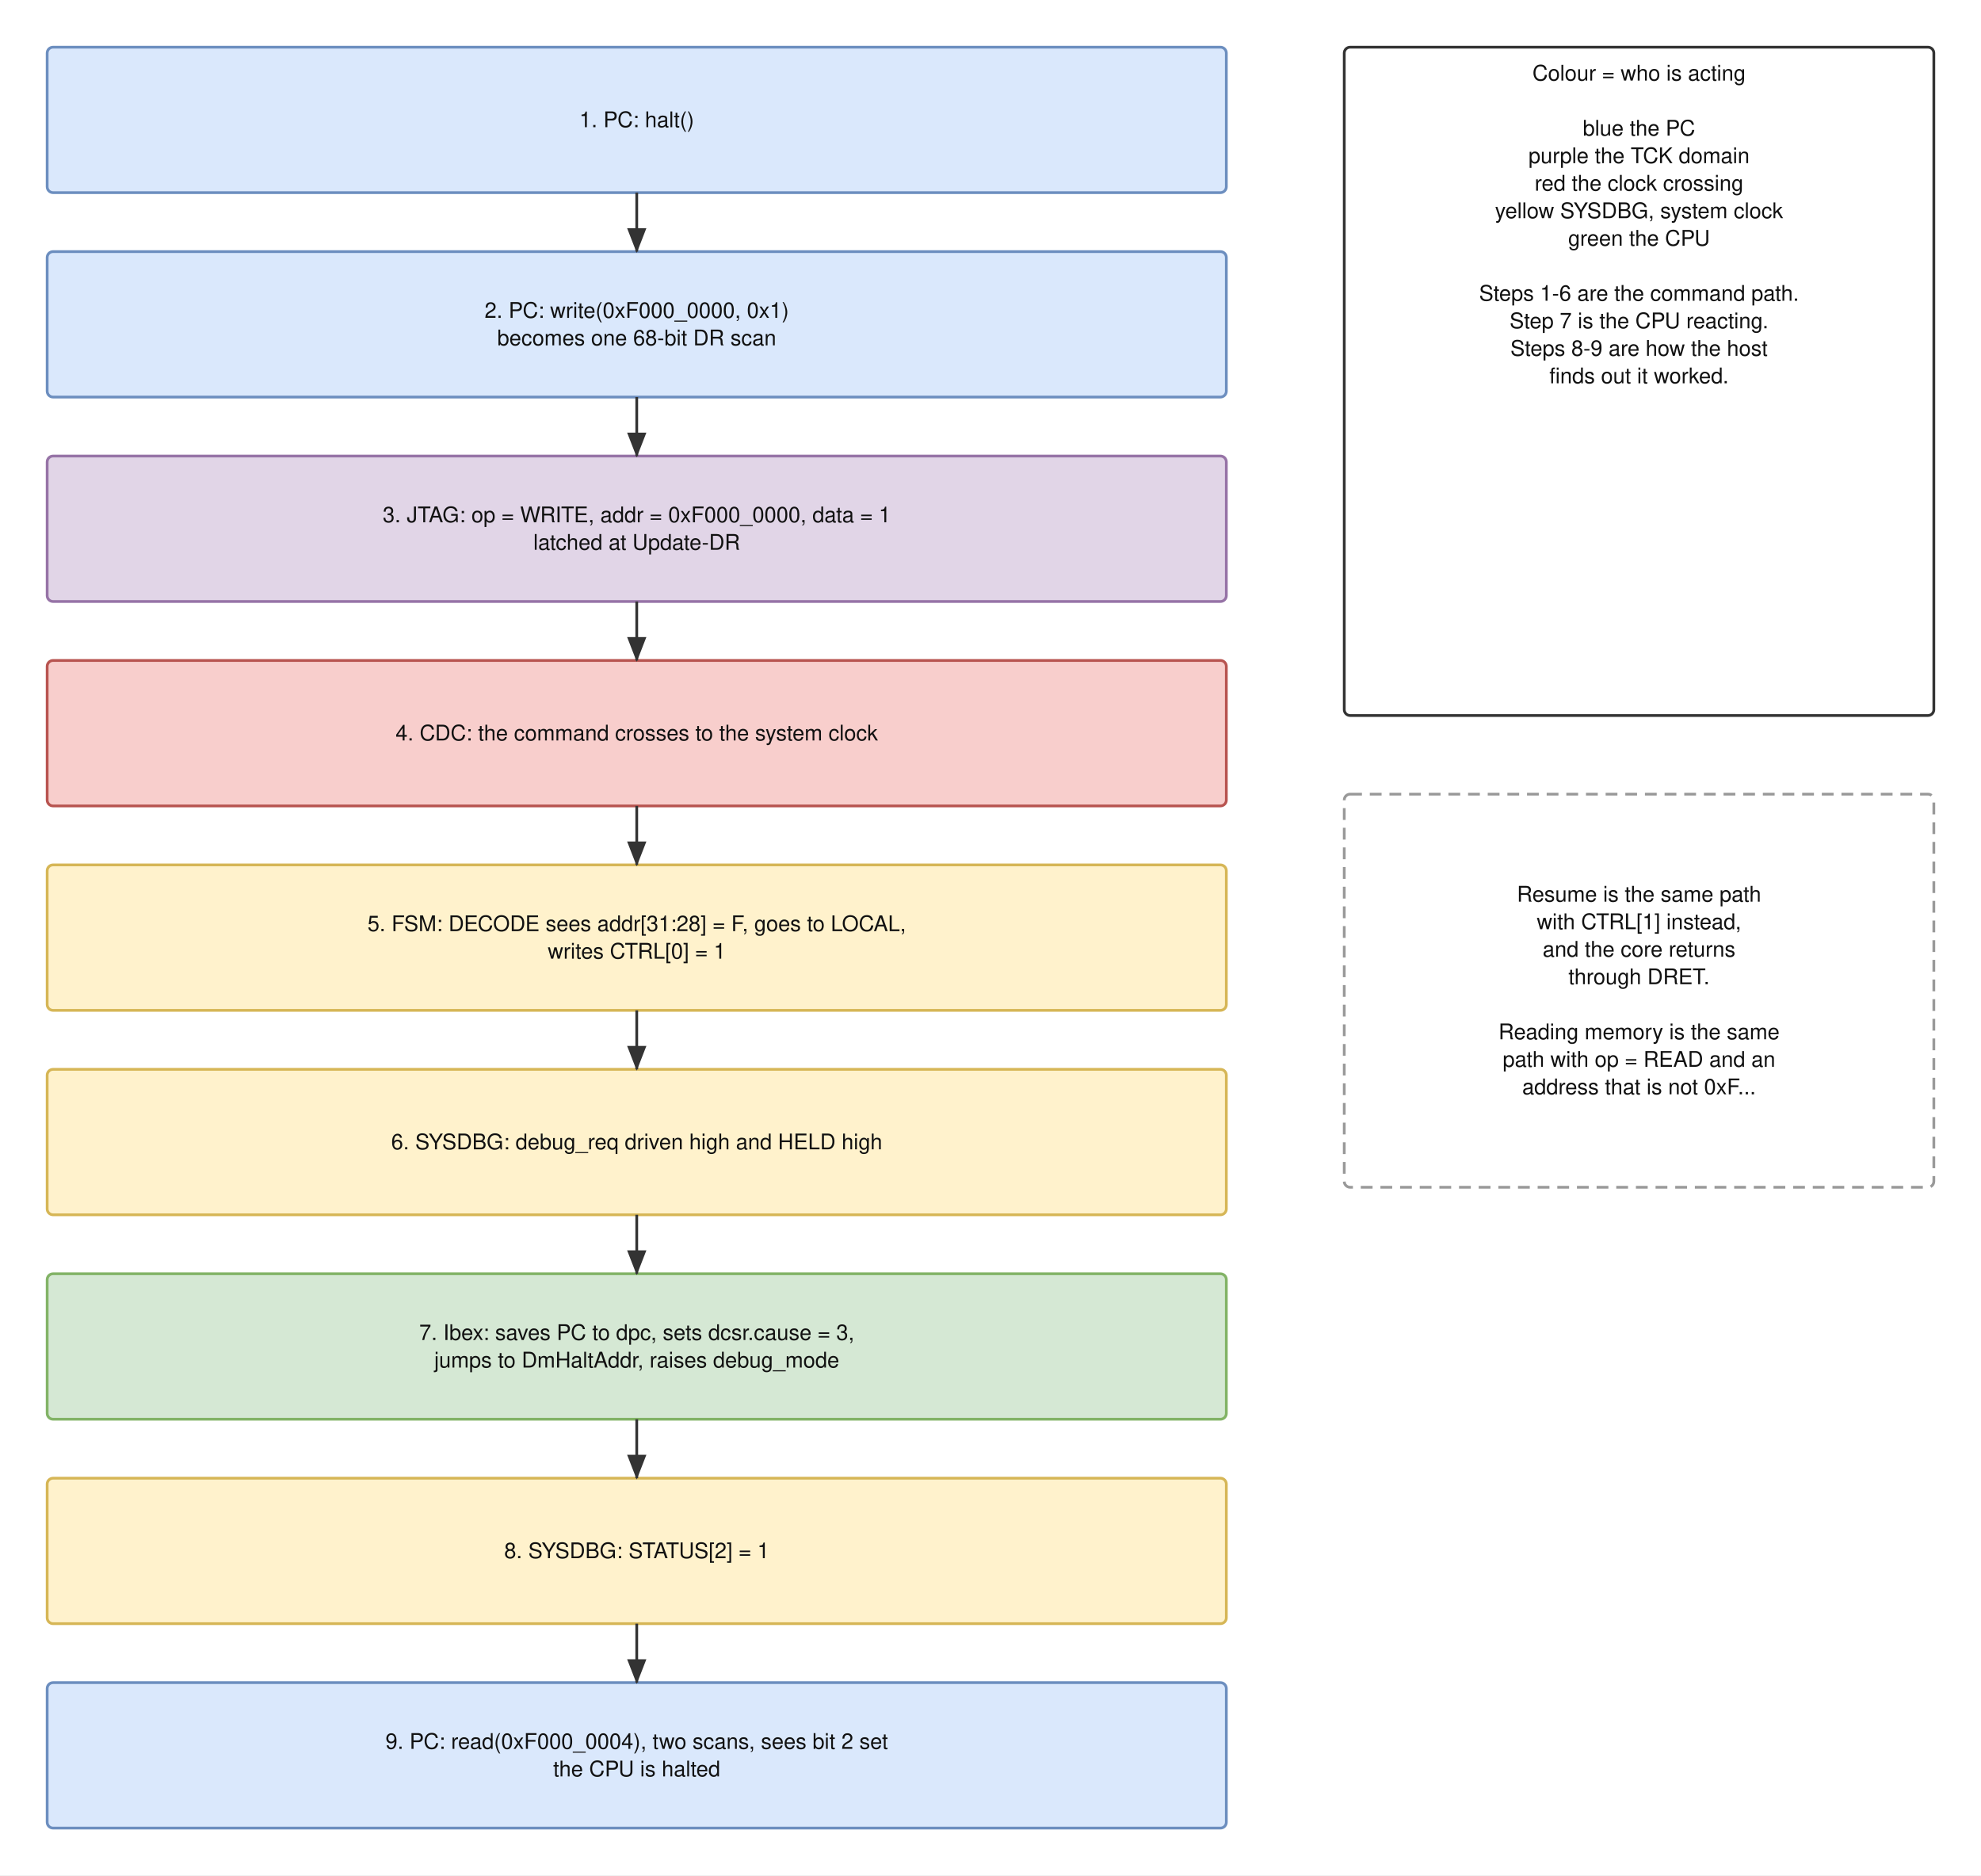
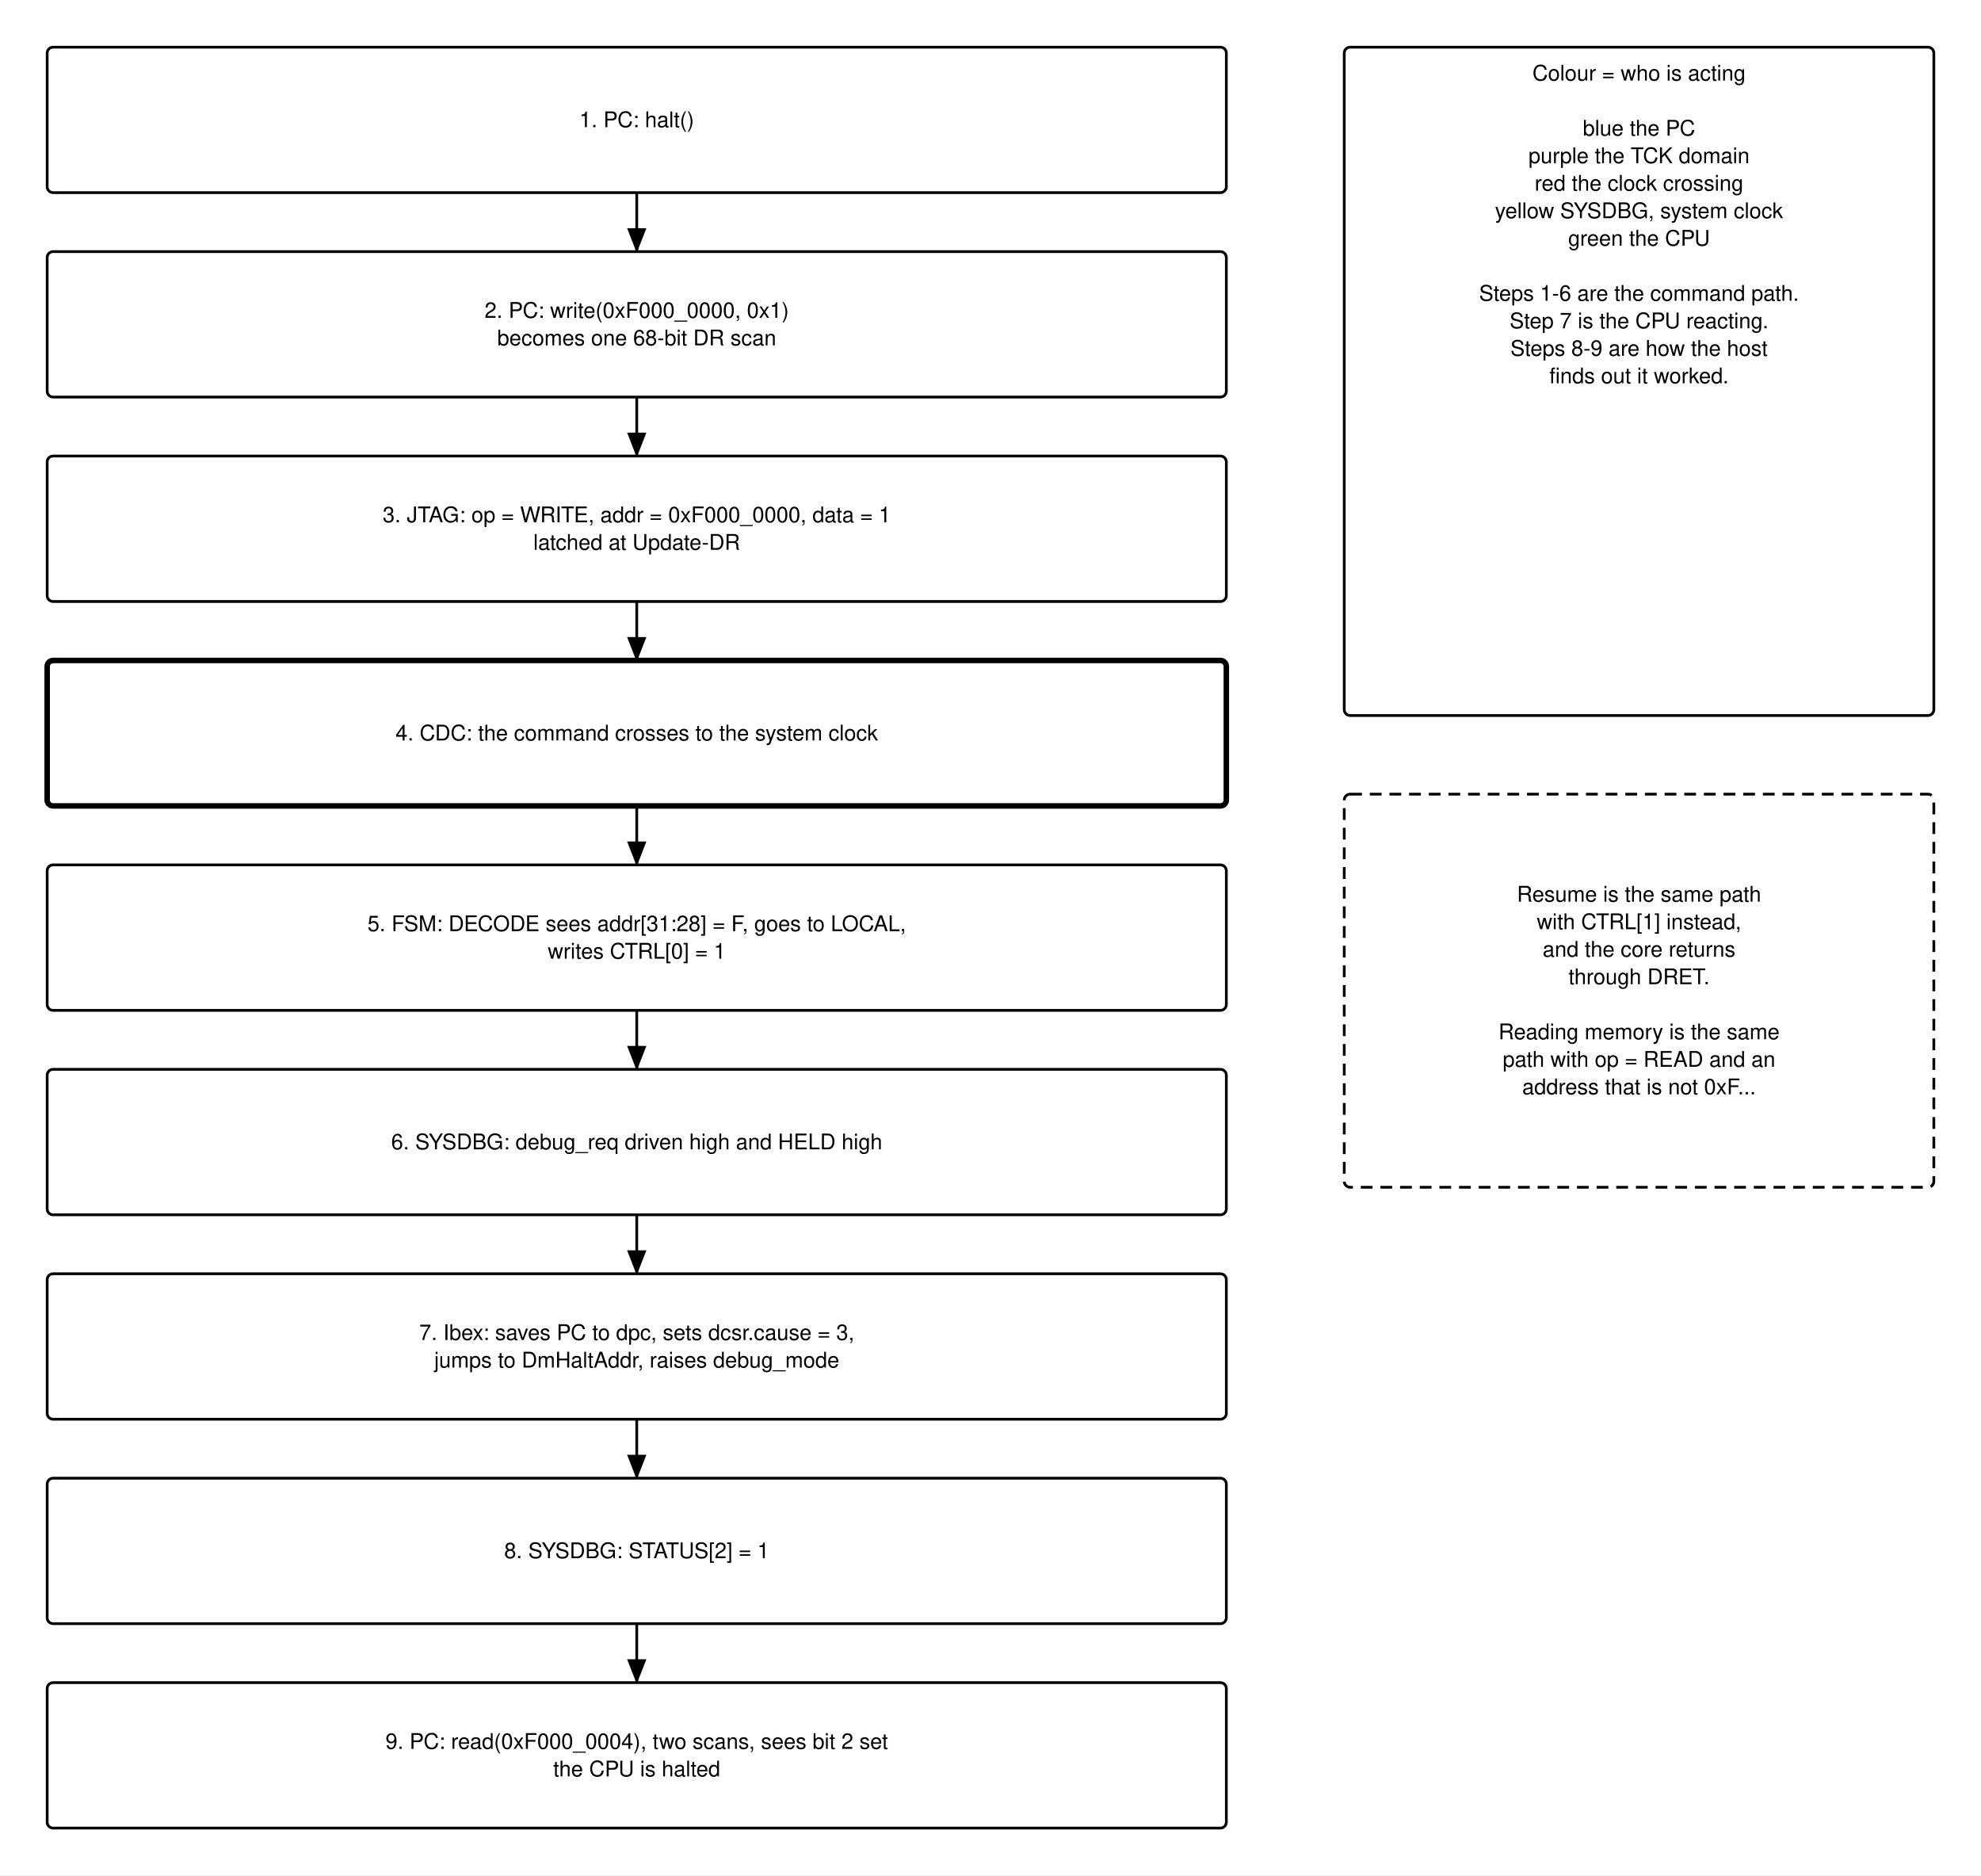
<svg xmlns="http://www.w3.org/2000/svg" width="1008" height="954" viewBox="36 16 1008 954" font-family="Helvetica,Arial,sans-serif">
  <defs>
    <marker id="ah" markerWidth="9" markerHeight="7" refX="8.5" refY="3.5" orient="auto">
-       <polygon points="0 0, 9 3.5, 0 7" fill="#333" />
+       <polygon points="0 0, 9 3.5, 0 7" fill="#000000" />
    </marker>
    <marker id="ahs" markerWidth="9" markerHeight="7" refX="0.5" refY="3.5" orient="auto">
-       <polygon points="9 0, 0 3.5, 9 7" fill="#333" />
+       <polygon points="9 0, 0 3.5, 9 7" fill="#000000" />
    </marker>
  </defs>
  <rect x="36" y="16" width="1008" height="954" fill="#ffffff" />
-   <rect x="60" y="40" width="600" height="74" rx="3" fill="#dae8fc" stroke="#6c8ebf" stroke-width="1.4" />
-   <rect x="60" y="144" width="600" height="74" rx="3" fill="#dae8fc" stroke="#6c8ebf" stroke-width="1.4" />
-   <rect x="60" y="248" width="600" height="74" rx="3" fill="#e1d5e7" stroke="#9673a6" stroke-width="1.4" />
-   <rect x="60" y="352" width="600" height="74" rx="3" fill="#f8cecc" stroke="#b85450" stroke-width="1.4" />
-   <rect x="60" y="456" width="600" height="74" rx="3" fill="#fff2cc" stroke="#d6b656" stroke-width="1.4" />
-   <rect x="60" y="560" width="600" height="74" rx="3" fill="#fff2cc" stroke="#d6b656" stroke-width="1.4" />
-   <rect x="60" y="664" width="600" height="74" rx="3" fill="#d5e8d4" stroke="#82b366" stroke-width="1.4" />
-   <rect x="60" y="768" width="600" height="74" rx="3" fill="#fff2cc" stroke="#d6b656" stroke-width="1.4" />
-   <rect x="60" y="872" width="600" height="74" rx="3" fill="#dae8fc" stroke="#6c8ebf" stroke-width="1.4" />
-   <rect x="720" y="40" width="300" height="340" rx="3" fill="#ffffff" stroke="#333333" stroke-width="1.4" />
-   <rect x="720" y="420" width="300" height="200" rx="3" fill="none" stroke="#999999" stroke-width="1.4" stroke-dasharray="6 4" />
-   <polyline points="360.0,114.0 360.0,144.0" fill="none" stroke="#333" stroke-width="1.4" marker-end="url(#ah)" />
-   <polyline points="360.0,218.0 360.0,248.0" fill="none" stroke="#333" stroke-width="1.4" marker-end="url(#ah)" />
-   <polyline points="360.0,322.0 360.0,352.0" fill="none" stroke="#333" stroke-width="1.4" marker-end="url(#ah)" />
-   <polyline points="360.0,426.0 360.0,456.0" fill="none" stroke="#333" stroke-width="1.4" marker-end="url(#ah)" />
-   <polyline points="360.0,530.0 360.0,560.0" fill="none" stroke="#333" stroke-width="1.4" marker-end="url(#ah)" />
-   <polyline points="360.0,634.0 360.0,664.0" fill="none" stroke="#333" stroke-width="1.4" marker-end="url(#ah)" />
-   <polyline points="360.0,738.0 360.0,768.0" fill="none" stroke="#333" stroke-width="1.4" marker-end="url(#ah)" />
-   <polyline points="360.0,842.0 360.0,872.0" fill="none" stroke="#333" stroke-width="1.4" marker-end="url(#ah)" />
-   <text x="360.0" y="80.7" font-size="11" text-anchor="middle" fill="#111">1.  PC:  halt()</text>
-   <text x="360.0" y="177.7" font-size="11" text-anchor="middle" fill="#111">2.  PC:  write(0xF000_0000, 0x1)</text>
-   <text x="360.0" y="191.7" font-size="11" text-anchor="middle" fill="#111">becomes one 68-bit DR scan</text>
-   <text x="360.0" y="281.7" font-size="11" text-anchor="middle" fill="#111">3.  JTAG:  op = WRITE, addr = 0xF000_0000, data = 1</text>
-   <text x="360.0" y="295.7" font-size="11" text-anchor="middle" fill="#111">latched at Update-DR</text>
-   <text x="360.0" y="392.7" font-size="11" text-anchor="middle" fill="#111">4.  CDC:  the command crosses to the system clock</text>
-   <text x="360.0" y="489.7" font-size="11" text-anchor="middle" fill="#111">5.  FSM:  DECODE sees addr[31:28] = F, goes to LOCAL,</text>
-   <text x="360.0" y="503.7" font-size="11" text-anchor="middle" fill="#111">writes CTRL[0] = 1</text>
-   <text x="360.0" y="600.7" font-size="11" text-anchor="middle" fill="#111">6.  SYSDBG:  debug_req driven high and HELD high</text>
-   <text x="360.0" y="697.7" font-size="11" text-anchor="middle" fill="#111">7.  Ibex:  saves PC to dpc, sets dcsr.cause = 3,</text>
-   <text x="360.0" y="711.7" font-size="11" text-anchor="middle" fill="#111">jumps to DmHaltAddr, raises debug_mode</text>
-   <text x="360.0" y="808.7" font-size="11" text-anchor="middle" fill="#111">8.  SYSDBG:  STATUS[2] = 1</text>
-   <text x="360.0" y="905.7" font-size="11" text-anchor="middle" fill="#111">9.  PC:  read(0xF000_0004), two scans, sees bit 2 set</text>
-   <text x="360.0" y="919.7" font-size="11" text-anchor="middle" fill="#111">the CPU is halted</text>
-   <text x="870.0" y="57.0" font-size="11" text-anchor="middle" fill="#111">Colour = who is acting</text>
-   <text x="870.0" y="71.0" font-size="11" text-anchor="middle" fill="#111" />
-   <text x="870.0" y="85.0" font-size="11" text-anchor="middle" fill="#111">blue    the PC</text>
-   <text x="870.0" y="99.0" font-size="11" text-anchor="middle" fill="#111">purple  the TCK domain</text>
-   <text x="870.0" y="113.0" font-size="11" text-anchor="middle" fill="#111">red     the clock crossing</text>
-   <text x="870.0" y="127.0" font-size="11" text-anchor="middle" fill="#111">yellow  SYSDBG, system clock</text>
-   <text x="870.0" y="141.0" font-size="11" text-anchor="middle" fill="#111">green   the CPU</text>
-   <text x="870.0" y="155.0" font-size="11" text-anchor="middle" fill="#111" />
-   <text x="870.0" y="169.0" font-size="11" text-anchor="middle" fill="#111">Steps 1-6 are the command path.</text>
-   <text x="870.0" y="183.0" font-size="11" text-anchor="middle" fill="#111">Step 7 is the CPU reacting.</text>
-   <text x="870.0" y="197.0" font-size="11" text-anchor="middle" fill="#111">Steps 8-9 are how the host</text>
-   <text x="870.0" y="211.0" font-size="11" text-anchor="middle" fill="#111">finds out it worked.</text>
-   <text x="870.0" y="474.7" font-size="11" text-anchor="middle" fill="#111">Resume is the same path</text>
-   <text x="870.0" y="488.7" font-size="11" text-anchor="middle" fill="#111">with CTRL[1] instead,</text>
-   <text x="870.0" y="502.7" font-size="11" text-anchor="middle" fill="#111">and the core returns</text>
-   <text x="870.0" y="516.7" font-size="11" text-anchor="middle" fill="#111">through DRET.</text>
-   <text x="870.0" y="530.7" font-size="11" text-anchor="middle" fill="#111" />
-   <text x="870.0" y="544.7" font-size="11" text-anchor="middle" fill="#111">Reading memory is the same</text>
-   <text x="870.0" y="558.7" font-size="11" text-anchor="middle" fill="#111">path with op = READ and an</text>
-   <text x="870.0" y="572.7" font-size="11" text-anchor="middle" fill="#111">address that is not 0xF...</text>
+   <rect x="60" y="40" width="600" height="74" rx="3" fill="#ffffff" stroke="#000000" stroke-width="1.4" />
+   <rect x="60" y="144" width="600" height="74" rx="3" fill="#ffffff" stroke="#000000" stroke-width="1.4" />
+   <rect x="60" y="248" width="600" height="74" rx="3" fill="#ffffff" stroke="#000000" stroke-width="1.4" />
+   <rect x="60" y="352" width="600" height="74" rx="3" fill="#ffffff" stroke="#000000" stroke-width="2.8" />
+   <rect x="60" y="456" width="600" height="74" rx="3" fill="#ffffff" stroke="#000000" stroke-width="1.4" />
+   <rect x="60" y="560" width="600" height="74" rx="3" fill="#ffffff" stroke="#000000" stroke-width="1.4" />
+   <rect x="60" y="664" width="600" height="74" rx="3" fill="#ffffff" stroke="#000000" stroke-width="1.4" />
+   <rect x="60" y="768" width="600" height="74" rx="3" fill="#ffffff" stroke="#000000" stroke-width="1.4" />
+   <rect x="60" y="872" width="600" height="74" rx="3" fill="#ffffff" stroke="#000000" stroke-width="1.4" />
+   <rect x="720" y="40" width="300" height="340" rx="3" fill="#ffffff" stroke="#000000" stroke-width="1.4" />
+   <rect x="720" y="420" width="300" height="200" rx="3" fill="none" stroke="#000000" stroke-width="1.4" stroke-dasharray="6 4" />
+   <polyline points="360.0,114.0 360.0,144.0" fill="none" stroke="#000000" stroke-width="1.4" marker-end="url(#ah)" />
+   <polyline points="360.0,218.0 360.0,248.0" fill="none" stroke="#000000" stroke-width="1.4" marker-end="url(#ah)" />
+   <polyline points="360.0,322.0 360.0,352.0" fill="none" stroke="#000000" stroke-width="1.4" marker-end="url(#ah)" />
+   <polyline points="360.0,426.0 360.0,456.0" fill="none" stroke="#000000" stroke-width="1.4" marker-end="url(#ah)" />
+   <polyline points="360.0,530.0 360.0,560.0" fill="none" stroke="#000000" stroke-width="1.4" marker-end="url(#ah)" />
+   <polyline points="360.0,634.0 360.0,664.0" fill="none" stroke="#000000" stroke-width="1.4" marker-end="url(#ah)" />
+   <polyline points="360.0,738.0 360.0,768.0" fill="none" stroke="#000000" stroke-width="1.4" marker-end="url(#ah)" />
+   <polyline points="360.0,842.0 360.0,872.0" fill="none" stroke="#000000" stroke-width="1.4" marker-end="url(#ah)" />
+   <text x="360.0" y="80.7" font-size="11" text-anchor="middle" fill="#000000">1.  PC:  halt()</text>
+   <text x="360.0" y="177.7" font-size="11" text-anchor="middle" fill="#000000">2.  PC:  write(0xF000_0000, 0x1)</text>
+   <text x="360.0" y="191.7" font-size="11" text-anchor="middle" fill="#000000">becomes one 68-bit DR scan</text>
+   <text x="360.0" y="281.7" font-size="11" text-anchor="middle" fill="#000000">3.  JTAG:  op = WRITE, addr = 0xF000_0000, data = 1</text>
+   <text x="360.0" y="295.7" font-size="11" text-anchor="middle" fill="#000000">latched at Update-DR</text>
+   <text x="360.0" y="392.7" font-size="11" text-anchor="middle" fill="#000000">4.  CDC:  the command crosses to the system clock</text>
+   <text x="360.0" y="489.7" font-size="11" text-anchor="middle" fill="#000000">5.  FSM:  DECODE sees addr[31:28] = F, goes to LOCAL,</text>
+   <text x="360.0" y="503.7" font-size="11" text-anchor="middle" fill="#000000">writes CTRL[0] = 1</text>
+   <text x="360.0" y="600.7" font-size="11" text-anchor="middle" fill="#000000">6.  SYSDBG:  debug_req driven high and HELD high</text>
+   <text x="360.0" y="697.7" font-size="11" text-anchor="middle" fill="#000000">7.  Ibex:  saves PC to dpc, sets dcsr.cause = 3,</text>
+   <text x="360.0" y="711.7" font-size="11" text-anchor="middle" fill="#000000">jumps to DmHaltAddr, raises debug_mode</text>
+   <text x="360.0" y="808.7" font-size="11" text-anchor="middle" fill="#000000">8.  SYSDBG:  STATUS[2] = 1</text>
+   <text x="360.0" y="905.7" font-size="11" text-anchor="middle" fill="#000000">9.  PC:  read(0xF000_0004), two scans, sees bit 2 set</text>
+   <text x="360.0" y="919.7" font-size="11" text-anchor="middle" fill="#000000">the CPU is halted</text>
+   <text x="870.0" y="57.0" font-size="11" text-anchor="middle" fill="#000000">Colour = who is acting</text>
+   <text x="870.0" y="71.0" font-size="11" text-anchor="middle" fill="#000000" />
+   <text x="870.0" y="85.0" font-size="11" text-anchor="middle" fill="#000000">blue    the PC</text>
+   <text x="870.0" y="99.0" font-size="11" text-anchor="middle" fill="#000000">purple  the TCK domain</text>
+   <text x="870.0" y="113.0" font-size="11" text-anchor="middle" fill="#000000">red     the clock crossing</text>
+   <text x="870.0" y="127.0" font-size="11" text-anchor="middle" fill="#000000">yellow  SYSDBG, system clock</text>
+   <text x="870.0" y="141.0" font-size="11" text-anchor="middle" fill="#000000">green   the CPU</text>
+   <text x="870.0" y="155.0" font-size="11" text-anchor="middle" fill="#000000" />
+   <text x="870.0" y="169.0" font-size="11" text-anchor="middle" fill="#000000">Steps 1-6 are the command path.</text>
+   <text x="870.0" y="183.0" font-size="11" text-anchor="middle" fill="#000000">Step 7 is the CPU reacting.</text>
+   <text x="870.0" y="197.0" font-size="11" text-anchor="middle" fill="#000000">Steps 8-9 are how the host</text>
+   <text x="870.0" y="211.0" font-size="11" text-anchor="middle" fill="#000000">finds out it worked.</text>
+   <text x="870.0" y="474.7" font-size="11" text-anchor="middle" fill="#000000">Resume is the same path</text>
+   <text x="870.0" y="488.7" font-size="11" text-anchor="middle" fill="#000000">with CTRL[1] instead,</text>
+   <text x="870.0" y="502.7" font-size="11" text-anchor="middle" fill="#000000">and the core returns</text>
+   <text x="870.0" y="516.7" font-size="11" text-anchor="middle" fill="#000000">through DRET.</text>
+   <text x="870.0" y="530.7" font-size="11" text-anchor="middle" fill="#000000" />
+   <text x="870.0" y="544.7" font-size="11" text-anchor="middle" fill="#000000">Reading memory is the same</text>
+   <text x="870.0" y="558.7" font-size="11" text-anchor="middle" fill="#000000">path with op = READ and an</text>
+   <text x="870.0" y="572.7" font-size="11" text-anchor="middle" fill="#000000">address that is not 0xF...</text>
</svg>
